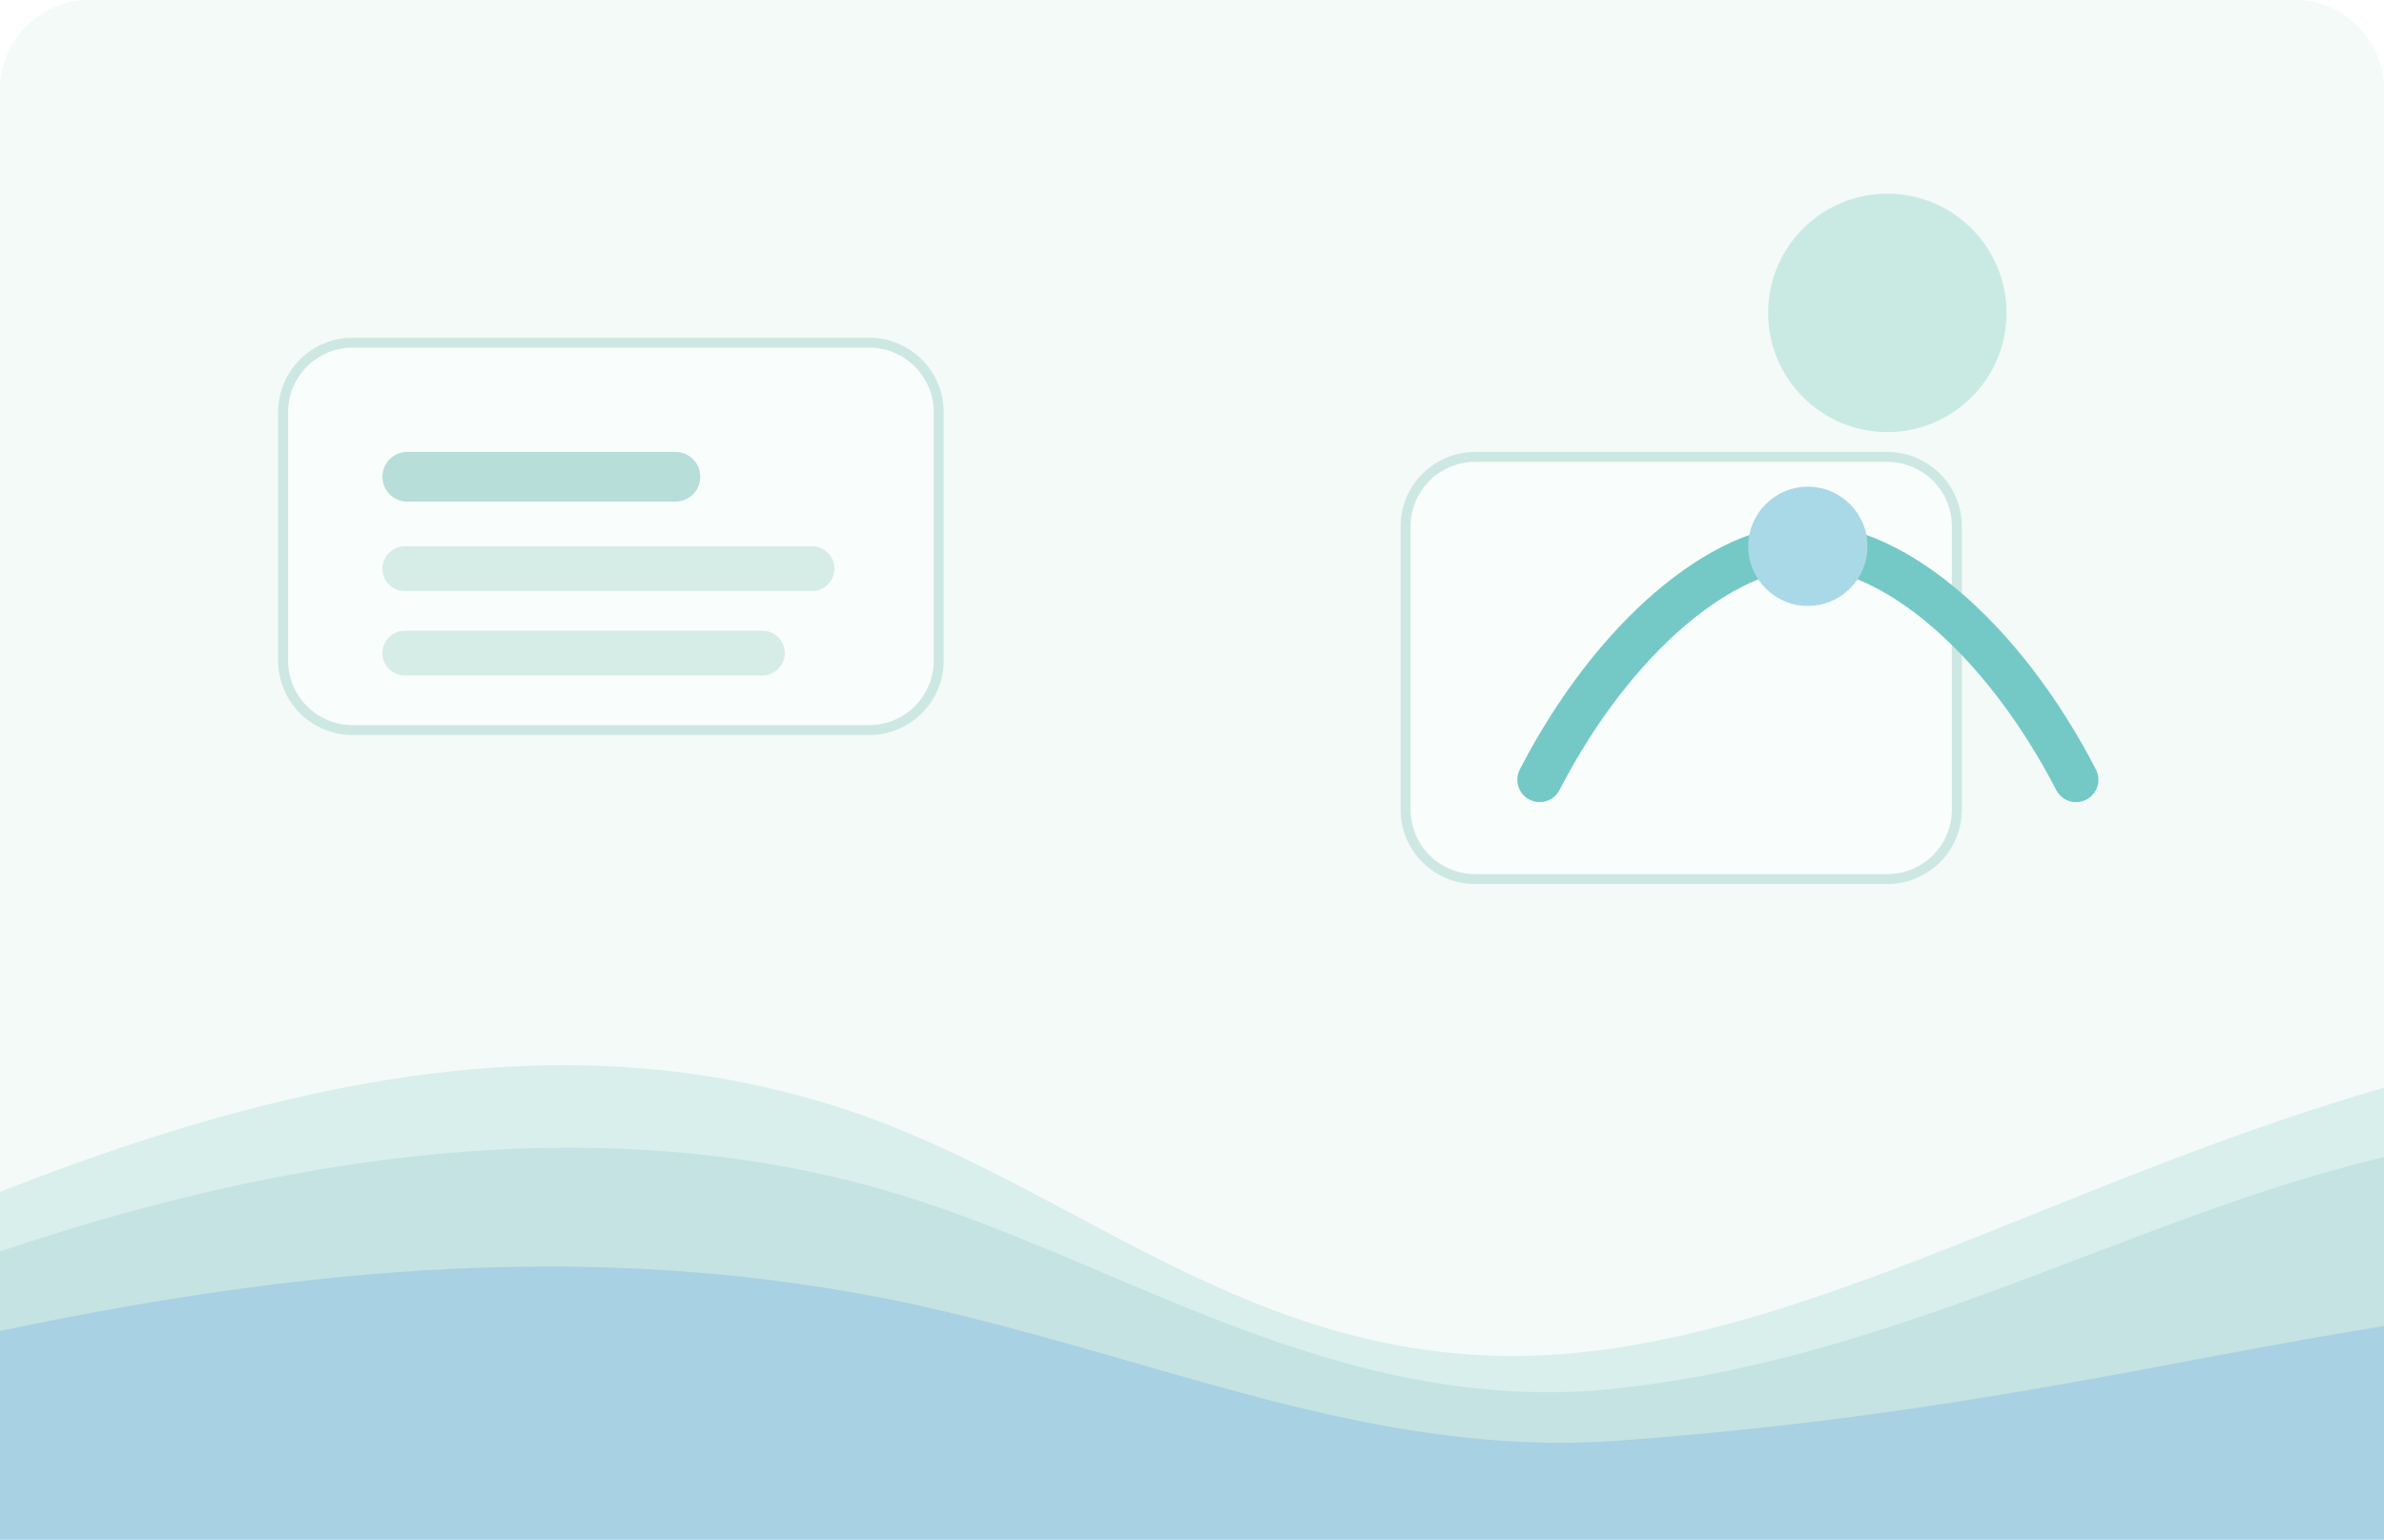
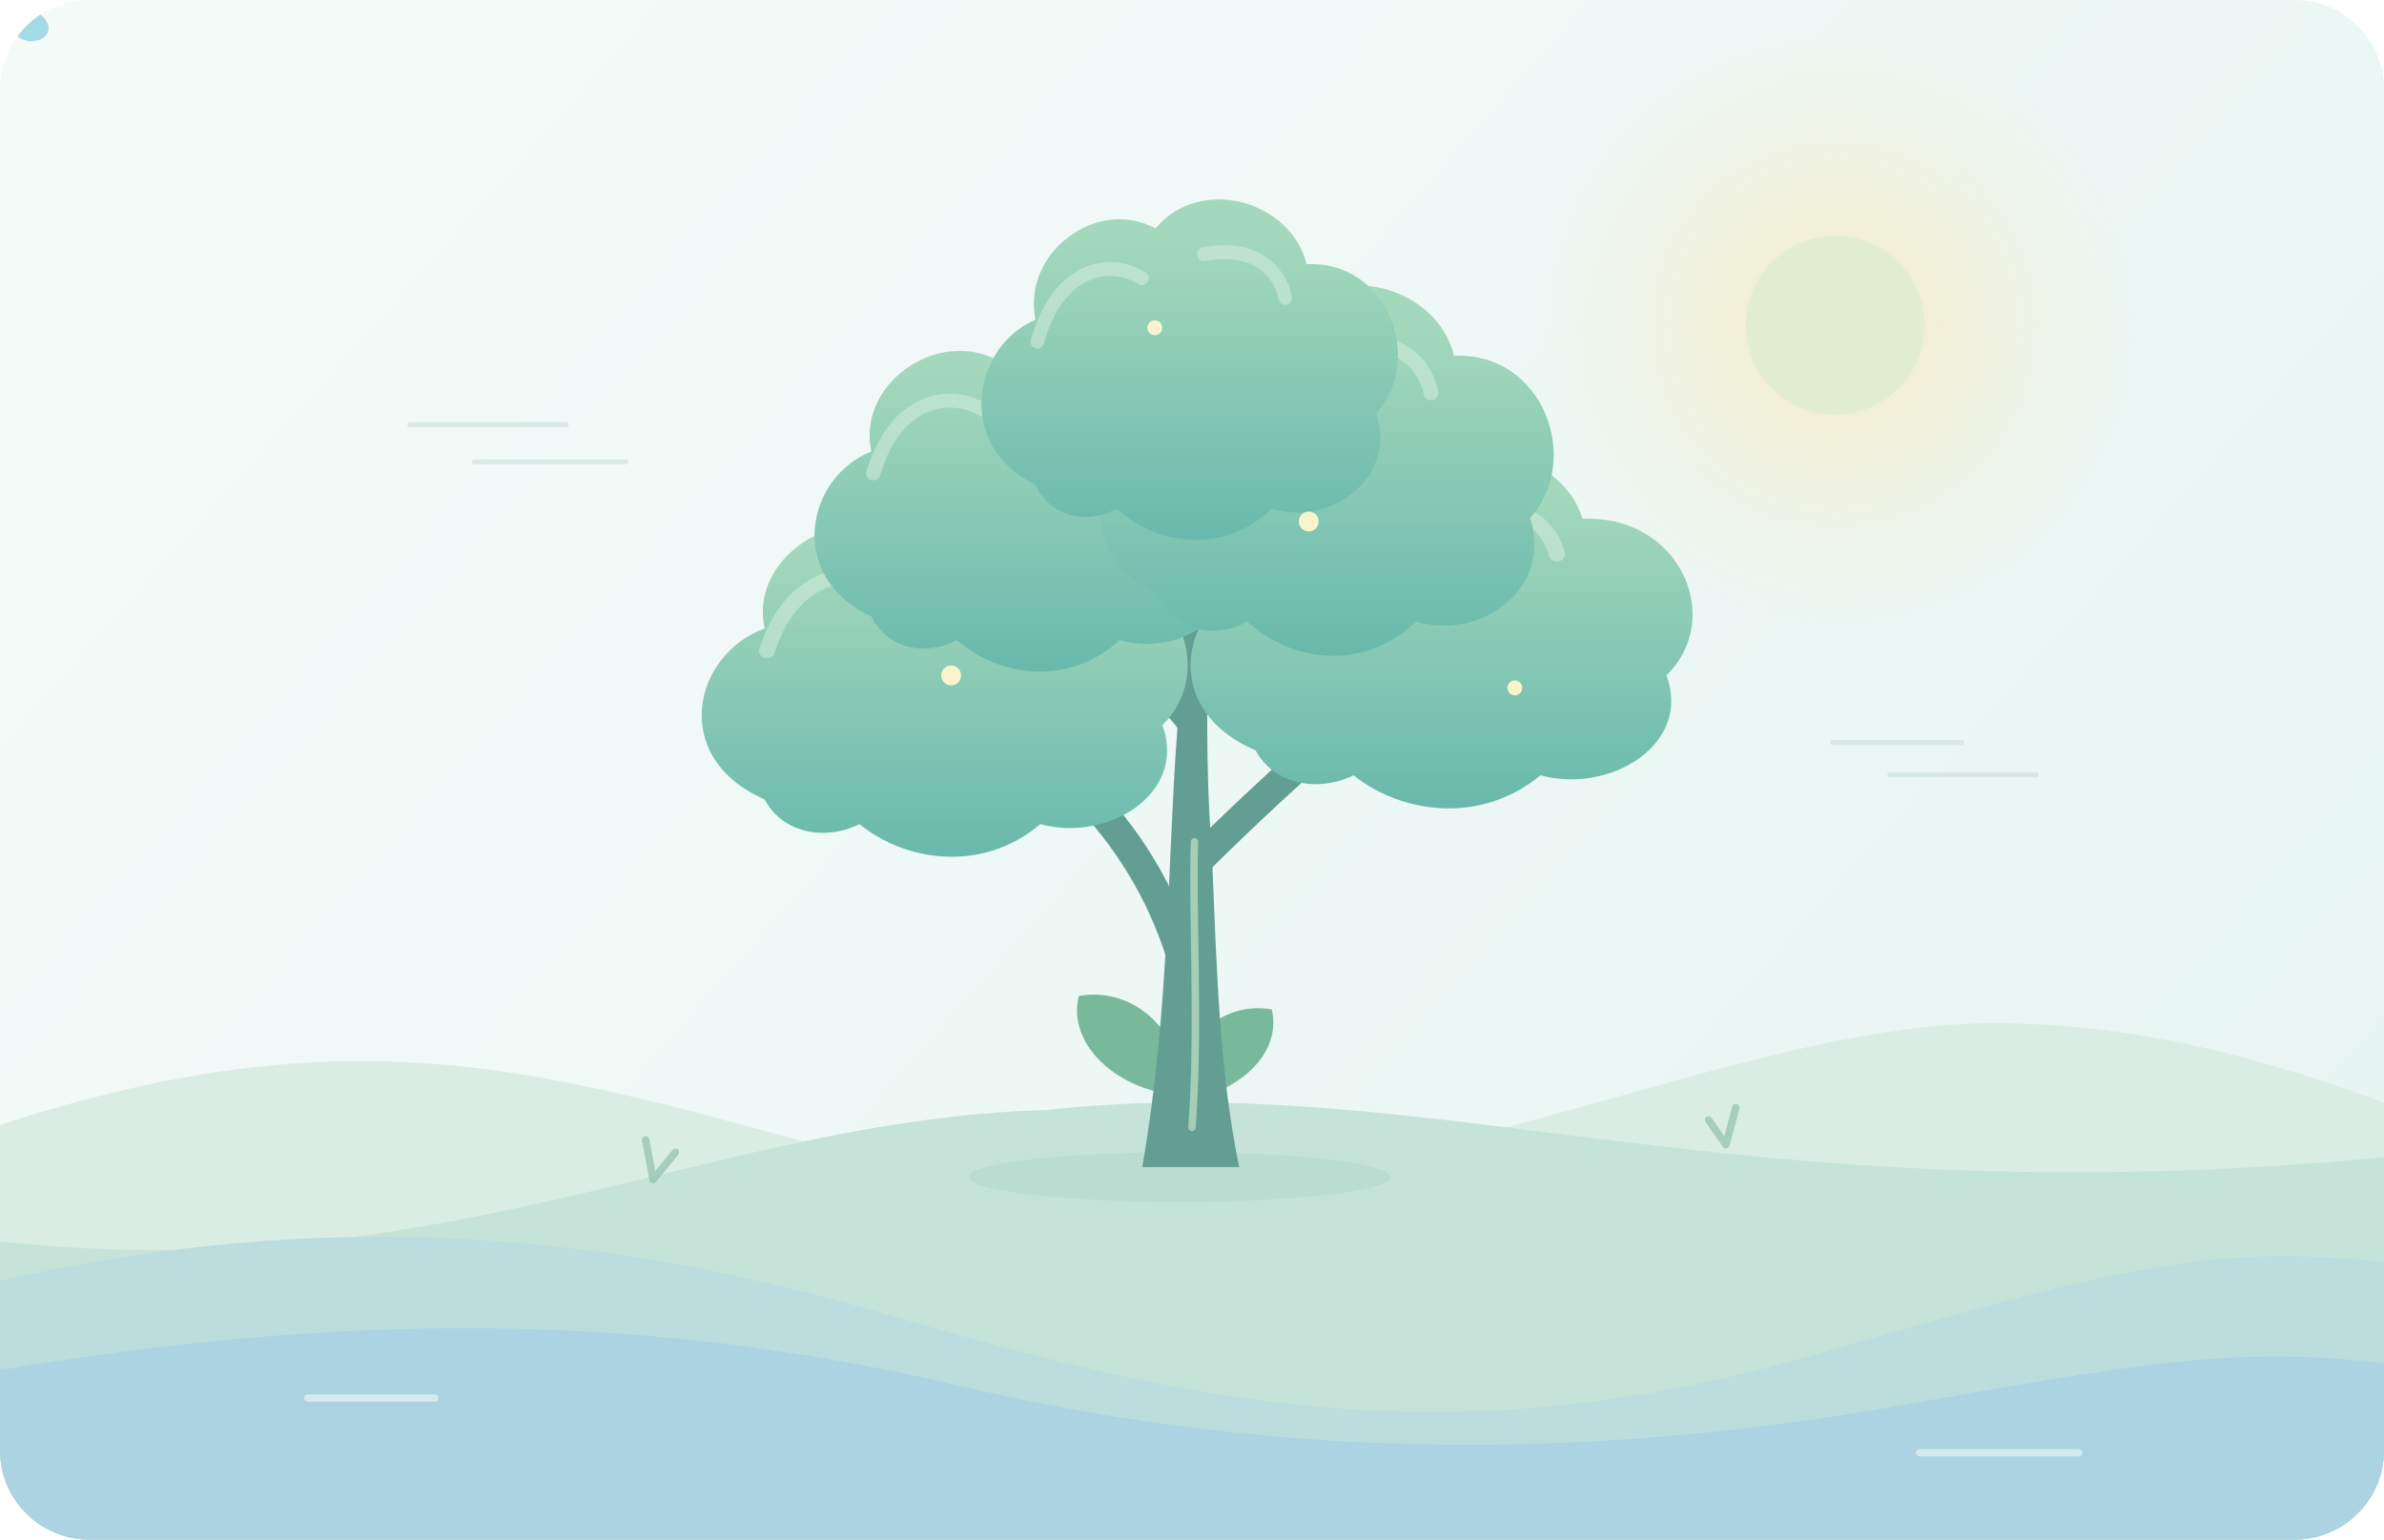
- <svg xmlns="http://www.w3.org/2000/svg" width="960" height="620" viewBox="0 0 960 620" fill="none">
-   <rect width="960" height="620" rx="36" fill="#F3FAF8" />
-   <circle cx="760" cy="126" r="48" fill="#C9EAE2" />
-   <rect x="114" y="138" width="264" height="156" rx="28" fill="#F9FDFC" stroke="#CDE8E2" stroke-width="4" />
-   <rect x="154" y="182" width="128" height="20" rx="10" fill="#B7DED8" />
-   <rect x="154" y="220" width="182" height="18" rx="9" fill="#D5ECE7" />
-   <rect x="154" y="254" width="162" height="18" rx="9" fill="#D5ECE7" />
-   <rect x="566" y="184" width="222" height="170" rx="28" fill="#F9FDFC" stroke="#CDE8E2" stroke-width="4" />
-   <path d="M620 314C650 256 694 220 728 220C762 220 806 256 836 314" stroke="#74C9C6" stroke-width="18" stroke-linecap="round" />
-   <circle cx="728" cy="220" r="24" fill="#A9D9E6" />
-   <path d="M0 480C132 428 238 414 338 446C438 478 512 560 642 544C740 532 836 474 960 438V620H0V480Z" fill="#D8EFEB" />
-   <path d="M0 504C136 458 250 452 344 476C440 500 528 568 642 560C760 550 858 490 960 466V620H0V504Z" fill="#C4E3E2" />
-   <path d="M0 536C142 506 254 502 362 524C466 546 552 588 654 580C788 570 872 548 960 534V620H0V536Z" fill="#A8D1E3" />
+ <svg xmlns="http://www.w3.org/2000/svg" width="960" height="620" viewBox="0 0 960 620" fill="none" role="img" aria-labelledby="title desc">
+   <defs>
+     <linearGradient id="sky" x1="120" y1="0" x2="820" y2="620" gradientUnits="userSpaceOnUse">
+       <stop stop-color="#F4FBF9" />
+       <stop offset="1" stop-color="#E7F5F2" />
+     </linearGradient>
+     <linearGradient id="foliage" x1="0" y1="-100" x2="0" y2="55" gradientUnits="userSpaceOnUse">
+       <stop stop-color="#A4D8BD" />
+       <stop offset="1" stop-color="#68B8AB" />
+     </linearGradient>
+     <radialGradient id="sun">
+       <stop stop-color="#F5EAC2" stop-opacity=".85" />
+       <stop offset="1" stop-color="#F5EAC2" stop-opacity="0" />
+     </radialGradient>
+     <clipPath id="frame">
+       <rect width="960" height="620" rx="36" />
+     </clipPath>
+     <path id="leaf" d="M0 0C-34-2-65-28-58-57C-26-63 4-35 0 0Z" />
+     <g id="crown">
+       <path d="M-77 24C-119 4-109-46-77-59C-84-93-45-121-15-105C8-132 55-119 63-87C105-89 124-39 99-12C110 21 75 45 45 36C19 60-15 54-35 36C-52 45-70 39-77 24Z" fill="url(#foliage)" />
+       <path d="M-76-48C-66-83-41-91-22-80M10-92C34-97 49-85 52-70" stroke="#D3EDDC" stroke-width="7" stroke-linecap="round" opacity=".55" />
+     </g>
+   </defs>
+   <style>
+     /* Shared timing keeps growth and the butterfly synchronized. */
+     .life { animation: life 14s linear infinite; }
+     .trunk { transform-origin: 475px 465px; animation: trunk 14s ease-in-out infinite; }
+     .branch { stroke-dasharray: 1; animation: branch 14s ease-in-out infinite; }
+     .b2 { animation-name: branch-late; }
+     .sprout { transform-origin: 475px 441px; animation: sprout 14s ease-in-out infinite; }
+     .canopy { animation: canopy 14s ease-in-out infinite; }
+     .c2 { animation-name: canopy-mid; }
+     .c3 { animation-name: canopy-top; }
+     .visitor { animation: flight 14s ease-in-out infinite; }
+     .wing-left { animation: flutter-left .65s ease-in-out infinite alternate; }
+     .wing-right { animation: flutter-right .65s ease-in-out infinite alternate; }
+     .water { animation: water 7s ease-in-out infinite alternate; }
+     .water-back { animation-duration: 9s; animation-direction: alternate-reverse; }
+     .glow { animation: glow 14s ease-in-out infinite; }
+     .g2 { animation-delay: -.8s; }
+     @keyframes life { 0%,88% {opacity:1} 97%,100% {opacity:0} }
+     @keyframes trunk {
+       0%,4% {transform:scale(.2,.075)}
+       22% {transform:scale(.48,.3)}
+       48% {transform:scale(.83,.72)}
+       68%,100% {transform:scale(1)}
+     }
+     @keyframes branch { 0%,20% {stroke-dashoffset:1} 48%,100% {stroke-dashoffset:0} }
+     @keyframes branch-late { 0%,34% {stroke-dashoffset:1} 64%,100% {stroke-dashoffset:0} }
+     @keyframes sprout { 0% {transform:scale(.15);opacity:0} 7%,22% {transform:scale(1);opacity:1} 42%,100% {transform:scale(1.15);opacity:0} }
+     @keyframes canopy { 0%,28% {transform:scale(0);opacity:0} 53%,100% {transform:scale(1);opacity:1} }
+     @keyframes canopy-mid { 0%,39% {transform:scale(0);opacity:0} 62%,100% {transform:scale(1);opacity:1} }
+     @keyframes canopy-top { 0%,48% {transform:scale(0);opacity:0} 70%,100% {transform:scale(1);opacity:1} }
+     @keyframes flight {
+       0% {transform:translate(150px,395px) rotate(-15deg);opacity:0}
+       8% {transform:translate(310px,380px) rotate(10deg);opacity:1}
+       20% {transform:translate(524px,396px) rotate(-12deg)}
+       32% {transform:translate(615px,300px) rotate(-25deg)}
+       44% {transform:translate(370px,245px) rotate(12deg)}
+       57% {transform:translate(530px,119px) rotate(8deg)}
+       70%,100% {transform:translate(599px,192px) rotate(-18deg);opacity:1}
+     }
+     @keyframes flutter-left { from {transform:scaleX(1)} to {transform:scaleX(.28)} }
+     @keyframes flutter-right { from {transform:scaleX(.4)} to {transform:scaleX(1)} }
+     @keyframes water { from {transform:translateX(-16px)} to {transform:translateX(16px)} }
+     @keyframes glow { 0%,53%,100% {opacity:0} 68%,85% {opacity:.85} 77% {opacity:.3} }
+     @media (prefers-reduced-motion: reduce) {
+       .life,.trunk,.branch,.sprout,.canopy,.visitor,.wing-left,.wing-right,.water,.glow {animation:none}
+       .sprout {display:none}
+       .branch {stroke-dashoffset:0}
+       .visitor {transform:translate(599px,192px) rotate(-18deg)}
+       .glow {opacity:.65}
+     }
+   </style>
+   <g clip-path="url(#frame)">
+     <rect width="960" height="620" fill="url(#sky)" />
+     <circle cx="739" cy="131" r="120" fill="url(#sun)" />
+     <circle cx="739" cy="131" r="36" fill="#E3EDD1" />
+     <g stroke="#CADFD8" stroke-width="2" stroke-linecap="round" opacity=".6">
+       <path d="M165 171H228M191 186H252M738 299H790M761 312H820" />
+     </g>
+     <path d="M0 453C147 405 224 433 347 466C525 513 678 413 802 412C864 412 916 428 960 444V620H0Z" fill="#DAEDE4" />
+     <path d="M0 500C181 519 286 451 421 447C578 430 698 491 960 466V620H0Z" fill="#C6E3D9" />
+     <ellipse cx="475" cy="474" rx="85" ry="10" fill="#8CBFAF" opacity=".2" />
+     <g class="life">
+       <g class="sprout" fill="#78B99C">
+         <use href="#leaf" transform="translate(475 441) scale(.7)" />
+         <use href="#leaf" transform="translate(475 443) scale(-.64,.64)" />
+         <path d="M475 463V432" stroke="#629E92" stroke-width="4" stroke-linecap="round" />
+       </g>
+       <g class="trunk">
+         <path d="M460 470C471 406 470 349 474 295C477 242 479 214 486 180C488 246 484 294 488 343C490 392 491 431 499 470Z" fill="#629E92" />
+         <path d="M481 406C470 348 436 310 387 281M481 348C511 318 549 284 583 258" class="branch" pathLength="1" stroke="#629E92" stroke-width="12" stroke-linecap="round" />
+         <path d="M480 293C456 264 430 237 419 214M486 249C509 225 528 205 532 185" class="branch b2" pathLength="1" stroke="#629E92" stroke-width="9" stroke-linecap="round" />
+         <path d="M480 454C483 413 480 367 481 339" stroke="#A7CDB5" stroke-width="3" stroke-linecap="round" />
+         <g transform="translate(378 302)">
+           <g class="canopy">
+             <use href="#crown" transform="scale(.91,.83)" />
+           </g>
+         </g>
+         <g transform="translate(578 282)">
+           <g class="canopy c2">
+             <use href="#crown" transform="scale(.94,.84)" />
+           </g>
+         </g>
+         <g transform="translate(414 229)">
+           <g class="canopy c2">
+             <use href="#crown" transform="scale(.82,.8)" />
+           </g>
+         </g>
+         <g transform="translate(532 219)">
+           <g class="canopy c3">
+             <use href="#crown" transform="scale(.85,.87)" />
+           </g>
+         </g>
+         <g transform="translate(477 176)">
+           <g class="canopy c3">
+             <use href="#crown" transform="scale(.78,.8)" />
+           </g>
+         </g>
+         <g fill="#F9F4CE">
+           <circle class="glow" cx="383" cy="272" r="4" />
+           <circle class="glow g2" cx="527" cy="210" r="4" />
+           <circle class="glow" cx="465" cy="132" r="3" />
+           <circle class="glow g2" cx="610" cy="277" r="3" />
+         </g>
+       </g>
+       <g class="visitor">
+         <g class="wing-left">
+           <path d="M0 0C-8-27-30-29-27-11C-25-2-13 3 0 3C-16 0-25 12-16 16C-7 19-2 10 0 3" fill="#83C9DB" />
+           <path d="M-5-4L-19-15" stroke="#D9F0EF" stroke-width="2" stroke-linecap="round" />
+         </g>
+         <g class="wing-right">
+           <path d="M0 0C8-27 30-29 27-11C25-2 13 3 0 3C16 0 25 12 16 16C7 19 2 10 0 3" fill="#A4D9E7" />
+           <path d="M5-4L19-15" stroke="#E9F8F5" stroke-width="2" stroke-linecap="round" />
+         </g>
+         <path d="M0-7V10M-1-7L-5-12M1-7L5-12" stroke="#568F9E" stroke-width="2.5" stroke-linecap="round" />
+       </g>
+     </g>
+     <g stroke="#8BBBA7" stroke-width="3" stroke-linecap="round" opacity=".65">
+       <path d="M263 475L260 459M263 475L272 464M695 461L699 446M695 461L688 451" />
+     </g>
+     <path class="water water-back" d="M-40 526C109 484 233 493 356 529S583 588 729 546S902 498 1000 514V640H-40Z" fill="#BBDDDD" />
+     <path class="water" d="M-40 559C125 527 254 527 386 558S644 588 771 565S920 542 1000 555V640H-40Z" fill="#A8D1E3" opacity=".85" />
+     <path d="M124 563H175M773 585H837" stroke="#E5F4F4" stroke-width="3" stroke-linecap="round" opacity=".7" />
+   </g>
</svg>
